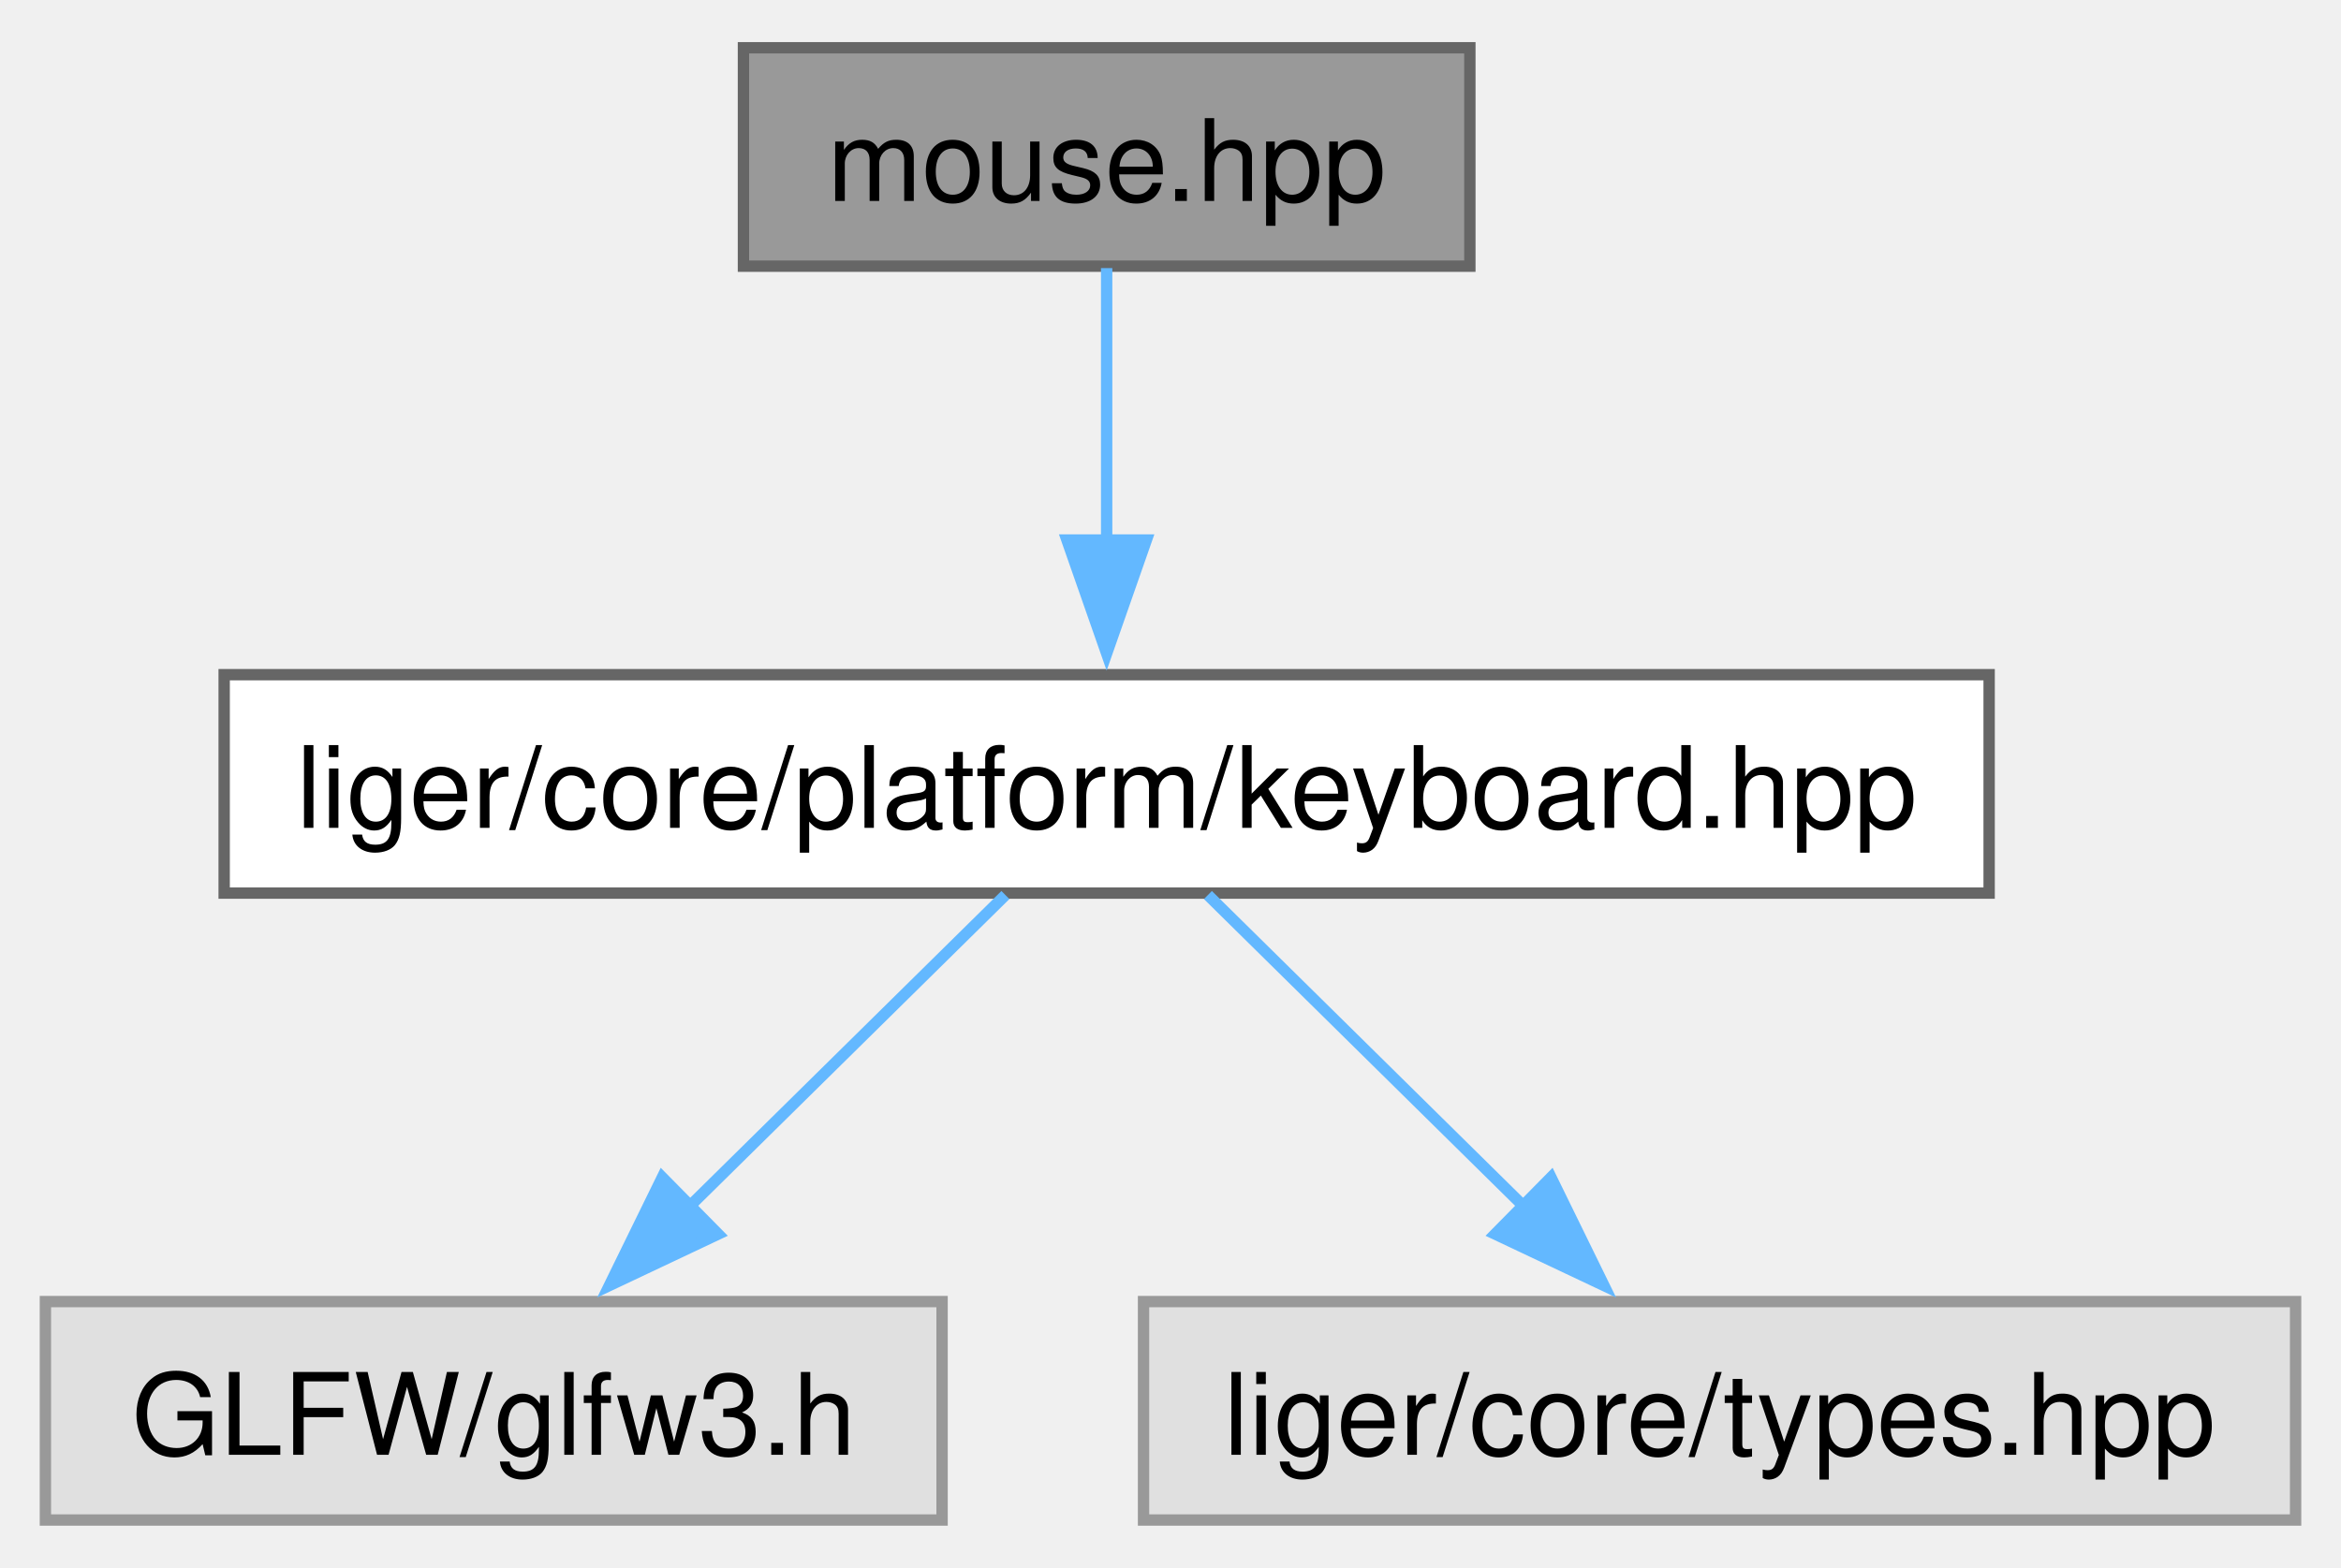
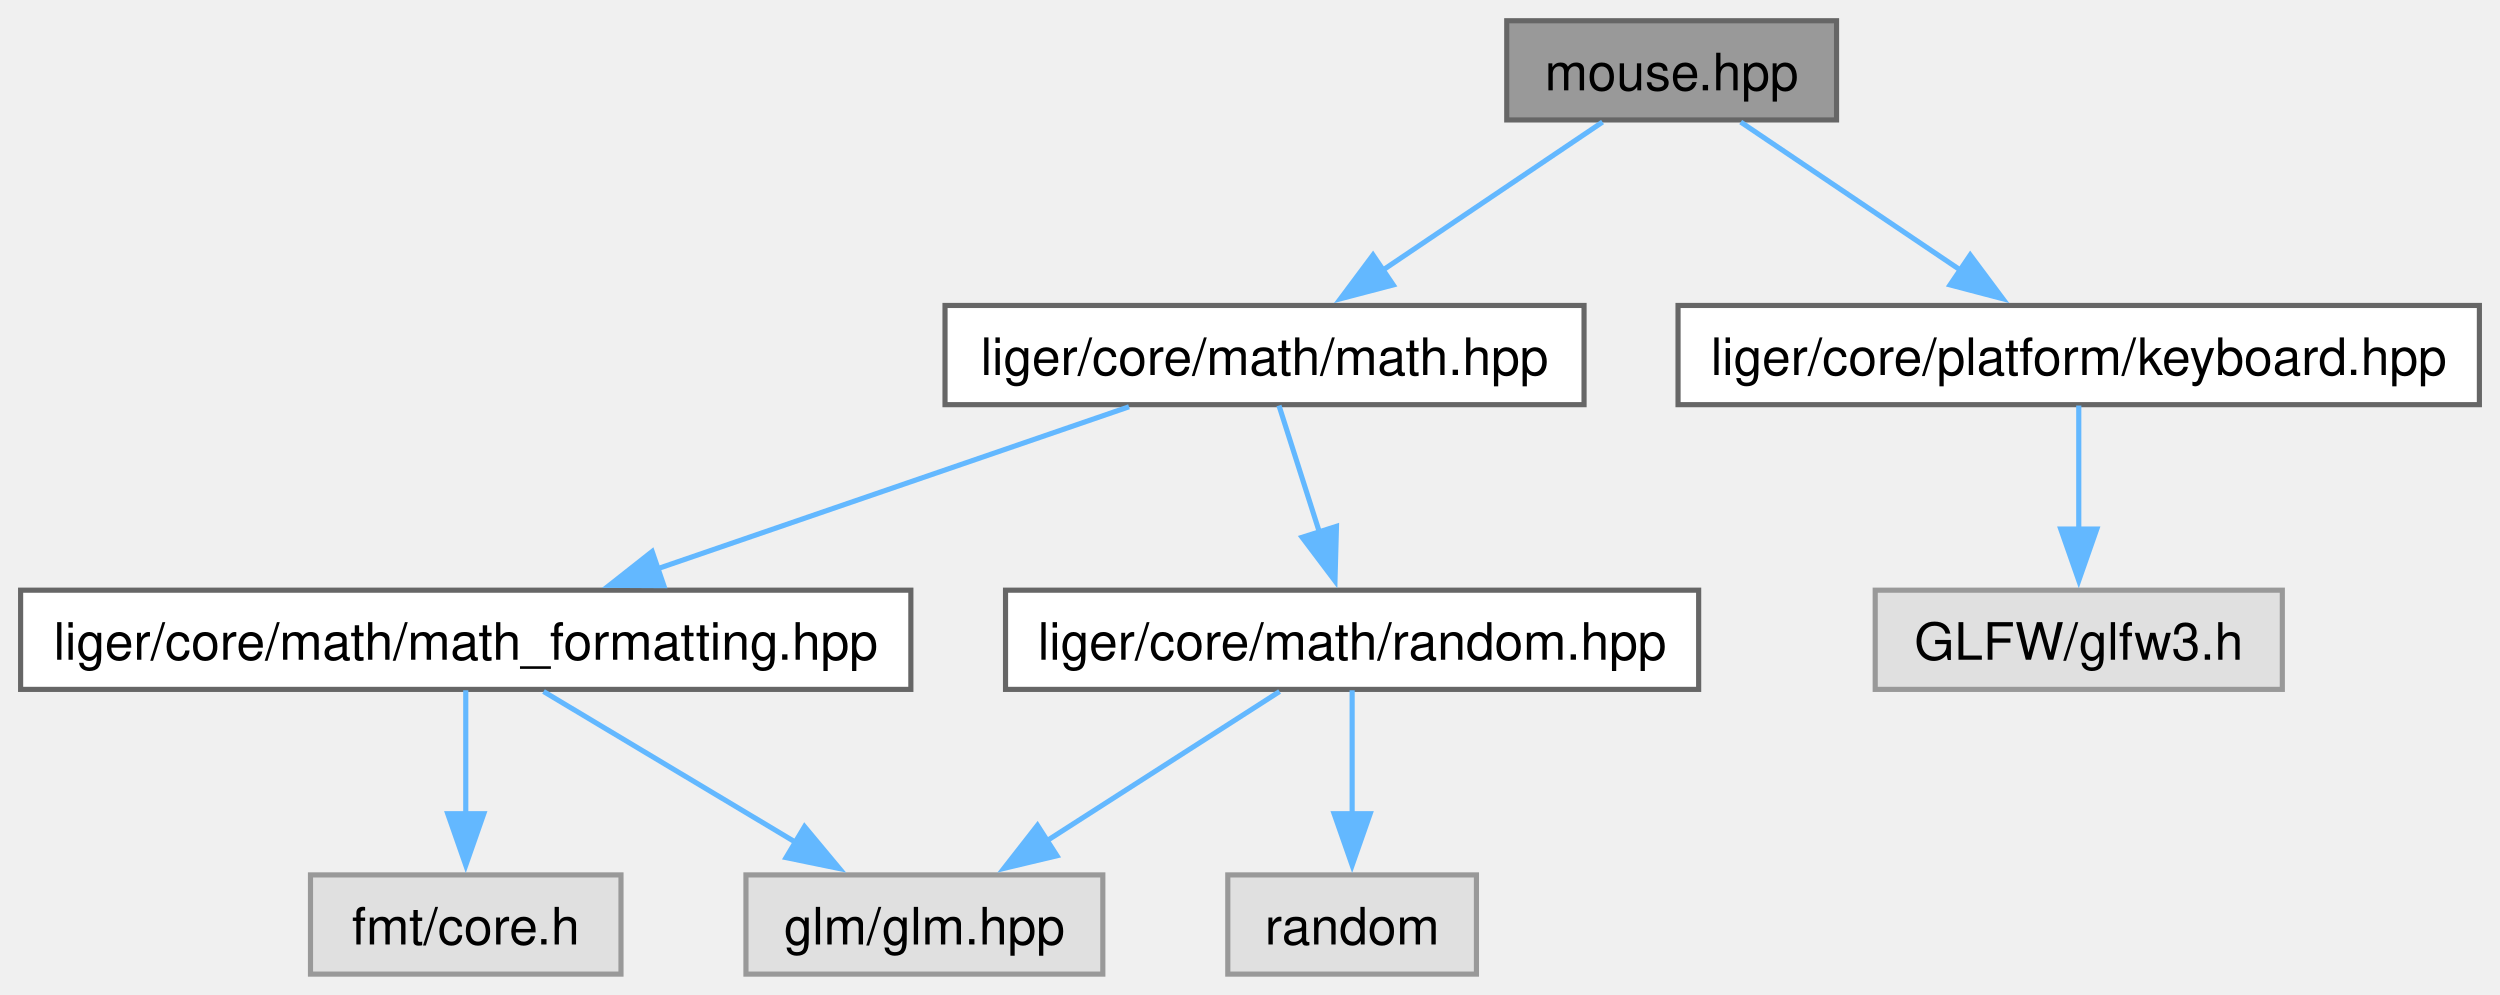
- <svg xmlns="http://www.w3.org/2000/svg" xmlns:xlink="http://www.w3.org/1999/xlink" width="206pt" height="138pt" viewBox="0.00 0.00 206.25 137.75">
-   <g id="graph0" class="graph" transform="scale(1 1) rotate(0) translate(4 133.75)">
+ <svg xmlns="http://www.w3.org/2000/svg" xmlns:xlink="http://www.w3.org/1999/xlink" width="485pt" height="193pt" viewBox="0.00 0.00 485.12 193.00">
+   <g id="graph0" class="graph" transform="scale(1 1) rotate(0) translate(4 189)">
    <g id="Node000001" class="node">
      <g id="a_Node000001">
        <a xlink:title=" ">
-           <polygon fill="#999999" stroke="#666666" points="125.5,-129.75 61.5,-129.75 61.5,-110.5 125.5,-110.5 125.5,-129.75" />
-           <text text-anchor="middle" x="93.5" y="-116.25" font-family="Helvetica,sans-Serif" font-size="10.00">mouse.hpp</text>
+           <polygon fill="#999999" stroke="#666666" points="352.38,-185 288.38,-185 288.38,-165.75 352.38,-165.75 352.38,-185" />
+           <text text-anchor="middle" x="320.38" y="-171.5" font-family="Helvetica,sans-Serif" font-size="10.00">mouse.hpp</text>
        </a>
      </g>
    </g>
    <g id="Node000002" class="node">
      <g id="a_Node000002">
-         <a xlink:href="keyboard_8hpp.html" target="_top" xlink:title=" ">
-           <polygon fill="white" stroke="#666666" points="171.25,-74.5 15.75,-74.5 15.75,-55.25 171.25,-55.25 171.25,-74.5" />
-           <text text-anchor="middle" x="93.5" y="-61" font-family="Helvetica,sans-Serif" font-size="10.00">liger/core/platform/keyboard.hpp</text>
+         <a xlink:href="math_8hpp.html" target="_top" xlink:title=" ">
+           <polygon fill="white" stroke="#666666" points="303.38,-129.75 179.38,-129.75 179.38,-110.5 303.38,-110.5 303.38,-129.75" />
+           <text text-anchor="middle" x="241.38" y="-116.25" font-family="Helvetica,sans-Serif" font-size="10.00">liger/core/math/math.hpp</text>
        </a>
      </g>
    </g>
    <g id="edge1_Node000001_Node000002" class="edge">
      <g id="a_edge1_Node000001_Node000002">
        <a xlink:title=" ">
-           <path fill="none" stroke="#63b8ff" d="M93.5,-110.33C93.5,-103.82 93.5,-94.67 93.5,-86.37" />
-           <polygon fill="#63b8ff" stroke="#63b8ff" points="97,-86.37 93.5,-76.37 90,-86.37 97,-86.37" />
+           <path fill="none" stroke="#63b8ff" d="M306.97,-165.34C295.28,-157.46 278.07,-145.86 264.21,-136.52" />
+           <polygon fill="#63b8ff" stroke="#63b8ff" points="266.35,-133.74 256.1,-131.05 262.43,-139.54 266.35,-133.74" />
+         </a>
+       </g>
+     </g>
+     <g id="Node000008" class="node">
+       <g id="a_Node000008">
+         <a xlink:href="keyboard_8hpp.html" target="_top" xlink:title=" ">
+           <polygon fill="white" stroke="#666666" points="477.12,-129.75 321.62,-129.75 321.62,-110.5 477.12,-110.5 477.12,-129.75" />
+           <text text-anchor="middle" x="399.38" y="-116.25" font-family="Helvetica,sans-Serif" font-size="10.00">liger/core/platform/keyboard.hpp</text>
+         </a>
+       </g>
+     </g>
+     <g id="edge8_Node000001_Node000008" class="edge">
+       <g id="a_edge8_Node000001_Node000008">
+         <a xlink:title=" ">
+           <path fill="none" stroke="#63b8ff" d="M333.78,-165.34C345.47,-157.46 362.68,-145.86 376.54,-136.52" />
+           <polygon fill="#63b8ff" stroke="#63b8ff" points="378.32,-139.54 384.65,-131.05 374.4,-133.74 378.32,-139.54" />
        </a>
      </g>
    </g>
    <g id="Node000003" class="node">
      <g id="a_Node000003">
-         <a xlink:title=" ">
-           <polygon fill="#e0e0e0" stroke="#999999" points="79,-19.25 0,-19.25 0,0 79,0 79,-19.25" />
-           <text text-anchor="middle" x="39.5" y="-5.75" font-family="Helvetica,sans-Serif" font-size="10.00">GLFW/glfw3.h</text>
+         <a xlink:href="math__formatting_8hpp.html" target="_top" xlink:title=" ">
+           <polygon fill="white" stroke="#666666" points="172.75,-74.5 0,-74.5 0,-55.25 172.75,-55.25 172.75,-74.5" />
+           <text text-anchor="middle" x="86.38" y="-61" font-family="Helvetica,sans-Serif" font-size="10.00">liger/core/math/math_formatting.hpp</text>
        </a>
      </g>
    </g>
    <g id="edge2_Node000002_Node000003" class="edge">
      <g id="a_edge2_Node000002_Node000003">
        <a xlink:title=" ">
-           <path fill="none" stroke="#63b8ff" d="M84.58,-55.08C77.05,-47.65 66.03,-36.79 56.77,-27.66" />
-           <polygon fill="#63b8ff" stroke="#63b8ff" points="59.27,-25.2 49.69,-20.67 54.35,-30.19 59.27,-25.2" />
+           <path fill="none" stroke="#63b8ff" d="M215.08,-110.09C189.92,-101.45 151.72,-88.32 123.47,-78.62" />
+           <polygon fill="#63b8ff" stroke="#63b8ff" points="124.82,-75.38 114.23,-75.44 122.55,-82 124.82,-75.38" />
+         </a>
+       </g>
+     </g>
+     <g id="Node000006" class="node">
+       <g id="a_Node000006">
+         <a xlink:href="random_8hpp.html" target="_top" xlink:title=" ">
+           <polygon fill="white" stroke="#666666" points="325.62,-74.5 191.12,-74.5 191.12,-55.25 325.62,-55.25 325.62,-74.5" />
+           <text text-anchor="middle" x="258.38" y="-61" font-family="Helvetica,sans-Serif" font-size="10.00">liger/core/math/random.hpp</text>
+         </a>
+       </g>
+     </g>
+     <g id="edge5_Node000002_Node000006" class="edge">
+       <g id="a_edge5_Node000002_Node000006">
+         <a xlink:title=" ">
+           <path fill="none" stroke="#63b8ff" d="M244.18,-110.33C246.31,-103.67 249.32,-94.24 252.02,-85.78" />
+           <polygon fill="#63b8ff" stroke="#63b8ff" points="255.34,-86.89 255.05,-76.3 248.67,-84.76 255.34,-86.89" />
        </a>
      </g>
    </g>
    <g id="Node000004" class="node">
      <g id="a_Node000004">
        <a xlink:title=" ">
-           <polygon fill="#e0e0e0" stroke="#999999" points="198.25,-19.25 96.75,-19.25 96.75,0 198.25,0 198.25,-19.25" />
-           <text text-anchor="middle" x="147.5" y="-5.75" font-family="Helvetica,sans-Serif" font-size="10.00">liger/core/types.hpp</text>
+           <polygon fill="#e0e0e0" stroke="#999999" points="116.5,-19.25 56.25,-19.25 56.25,0 116.5,0 116.5,-19.25" />
+           <text text-anchor="middle" x="86.38" y="-5.75" font-family="Helvetica,sans-Serif" font-size="10.00">fmt/core.h</text>
        </a>
      </g>
    </g>
-     <g id="edge3_Node000002_Node000004" class="edge">
-       <g id="a_edge3_Node000002_Node000004">
+     <g id="edge3_Node000003_Node000004" class="edge">
+       <g id="a_edge3_Node000003_Node000004">
        <a xlink:title=" ">
-           <path fill="none" stroke="#63b8ff" d="M102.42,-55.08C109.95,-47.65 120.97,-36.79 130.23,-27.66" />
-           <polygon fill="#63b8ff" stroke="#63b8ff" points="132.65,-30.19 137.31,-20.67 127.73,-25.2 132.65,-30.19" />
+           <path fill="none" stroke="#63b8ff" d="M86.38,-55.08C86.38,-48.57 86.38,-39.42 86.38,-31.12" />
+           <polygon fill="#63b8ff" stroke="#63b8ff" points="89.88,-31.12 86.38,-21.12 82.88,-31.12 89.88,-31.12" />
+         </a>
+       </g>
+     </g>
+     <g id="Node000005" class="node">
+       <g id="a_Node000005">
+         <a xlink:title=" ">
+           <polygon fill="#e0e0e0" stroke="#999999" points="210,-19.25 140.75,-19.25 140.75,0 210,0 210,-19.25" />
+           <text text-anchor="middle" x="175.38" y="-5.75" font-family="Helvetica,sans-Serif" font-size="10.00">glm/glm.hpp</text>
+         </a>
+       </g>
+     </g>
+     <g id="edge4_Node000003_Node000005" class="edge">
+       <g id="a_edge4_Node000003_Node000005">
+         <a xlink:title=" ">
+           <path fill="none" stroke="#63b8ff" d="M101.47,-54.84C114.9,-46.81 134.79,-34.91 150.55,-25.48" />
+           <polygon fill="#63b8ff" stroke="#63b8ff" points="152.12,-28.62 158.9,-20.48 148.53,-22.61 152.12,-28.62" />
+         </a>
+       </g>
+     </g>
+     <g id="edge6_Node000006_Node000005" class="edge">
+       <g id="a_edge6_Node000006_Node000005">
+         <a xlink:title=" ">
+           <path fill="none" stroke="#63b8ff" d="M244.3,-54.84C231.89,-46.89 213.58,-35.14 198.95,-25.75" />
+           <polygon fill="#63b8ff" stroke="#63b8ff" points="201.1,-22.97 190.8,-20.52 197.32,-28.87 201.1,-22.97" />
+         </a>
+       </g>
+     </g>
+     <g id="Node000007" class="node">
+       <g id="a_Node000007">
+         <a xlink:title=" ">
+           <polygon fill="#e0e0e0" stroke="#999999" points="282.5,-19.25 234.25,-19.25 234.25,0 282.5,0 282.5,-19.25" />
+           <text text-anchor="middle" x="258.38" y="-5.75" font-family="Helvetica,sans-Serif" font-size="10.00">random</text>
+         </a>
+       </g>
+     </g>
+     <g id="edge7_Node000006_Node000007" class="edge">
+       <g id="a_edge7_Node000006_Node000007">
+         <a xlink:title=" ">
+           <path fill="none" stroke="#63b8ff" d="M258.38,-55.08C258.38,-48.57 258.38,-39.42 258.38,-31.12" />
+           <polygon fill="#63b8ff" stroke="#63b8ff" points="261.88,-31.12 258.38,-21.12 254.88,-31.12 261.88,-31.12" />
+         </a>
+       </g>
+     </g>
+     <g id="Node000009" class="node">
+       <g id="a_Node000009">
+         <a xlink:title=" ">
+           <polygon fill="#e0e0e0" stroke="#999999" points="438.88,-74.5 359.88,-74.5 359.88,-55.25 438.88,-55.25 438.88,-74.5" />
+           <text text-anchor="middle" x="399.38" y="-61" font-family="Helvetica,sans-Serif" font-size="10.00">GLFW/glfw3.h</text>
+         </a>
+       </g>
+     </g>
+     <g id="edge9_Node000008_Node000009" class="edge">
+       <g id="a_edge9_Node000008_Node000009">
+         <a xlink:title=" ">
+           <path fill="none" stroke="#63b8ff" d="M399.38,-110.33C399.38,-103.82 399.38,-94.67 399.38,-86.37" />
+           <polygon fill="#63b8ff" stroke="#63b8ff" points="402.88,-86.37 399.38,-76.37 395.88,-86.37 402.88,-86.37" />
        </a>
      </g>
    </g>
  </g>
</svg>
